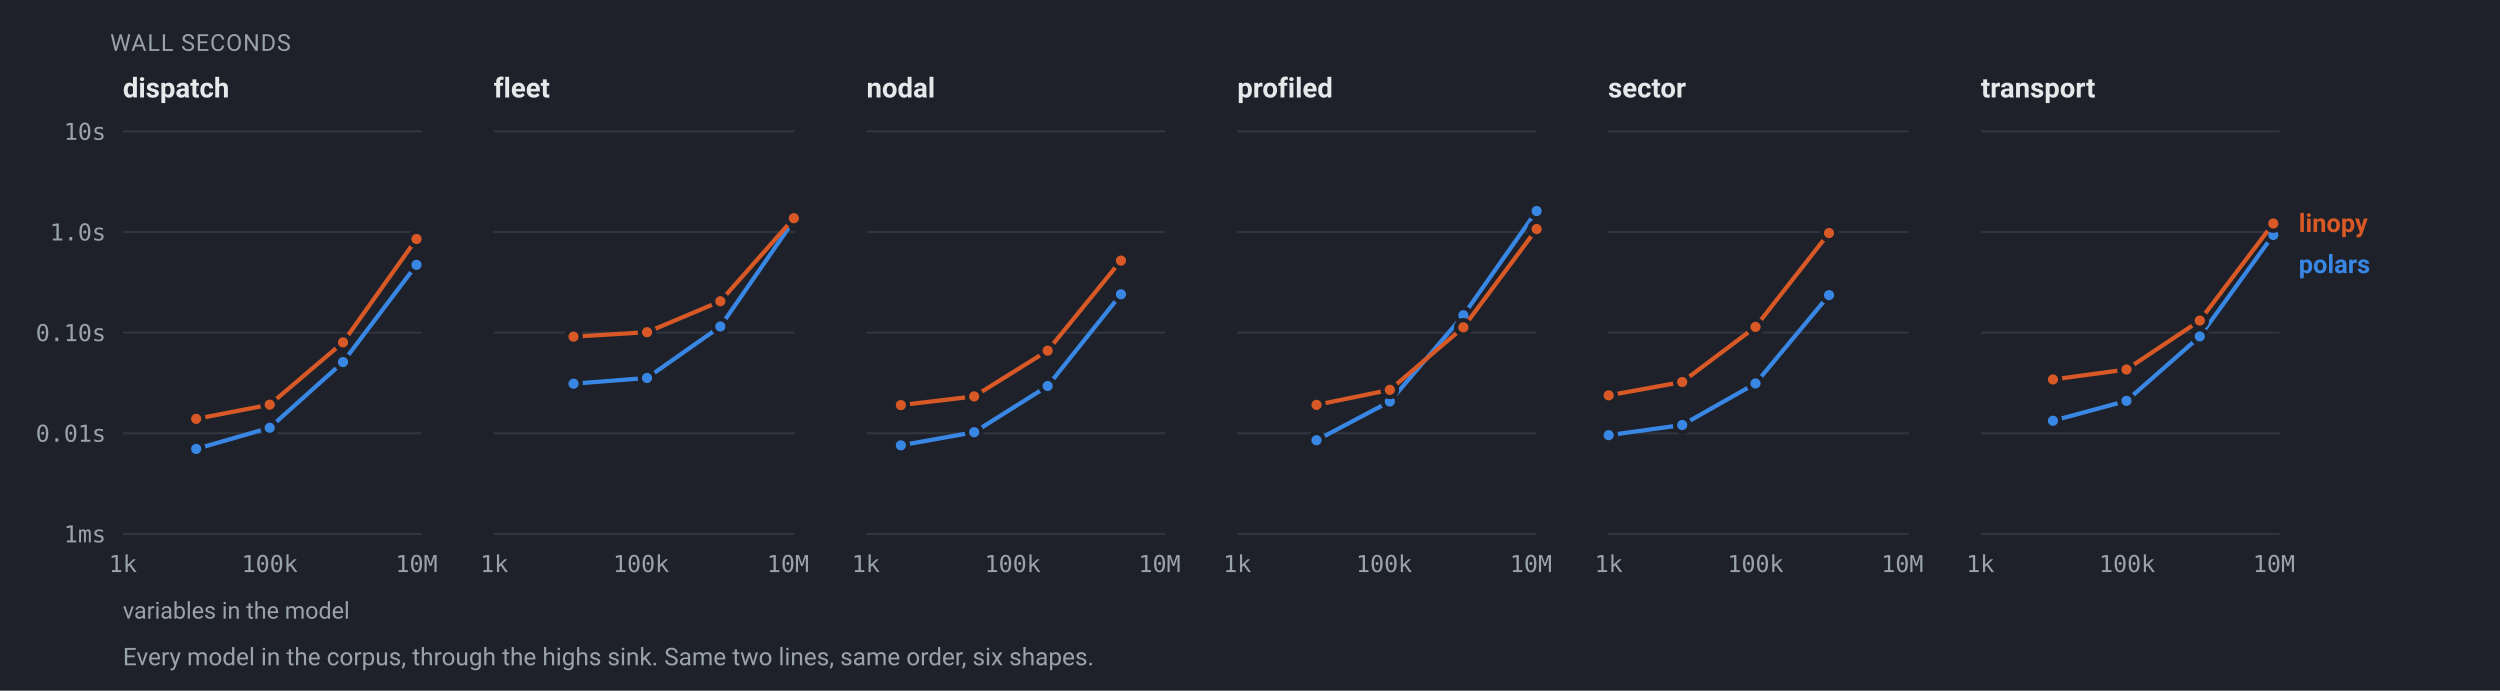
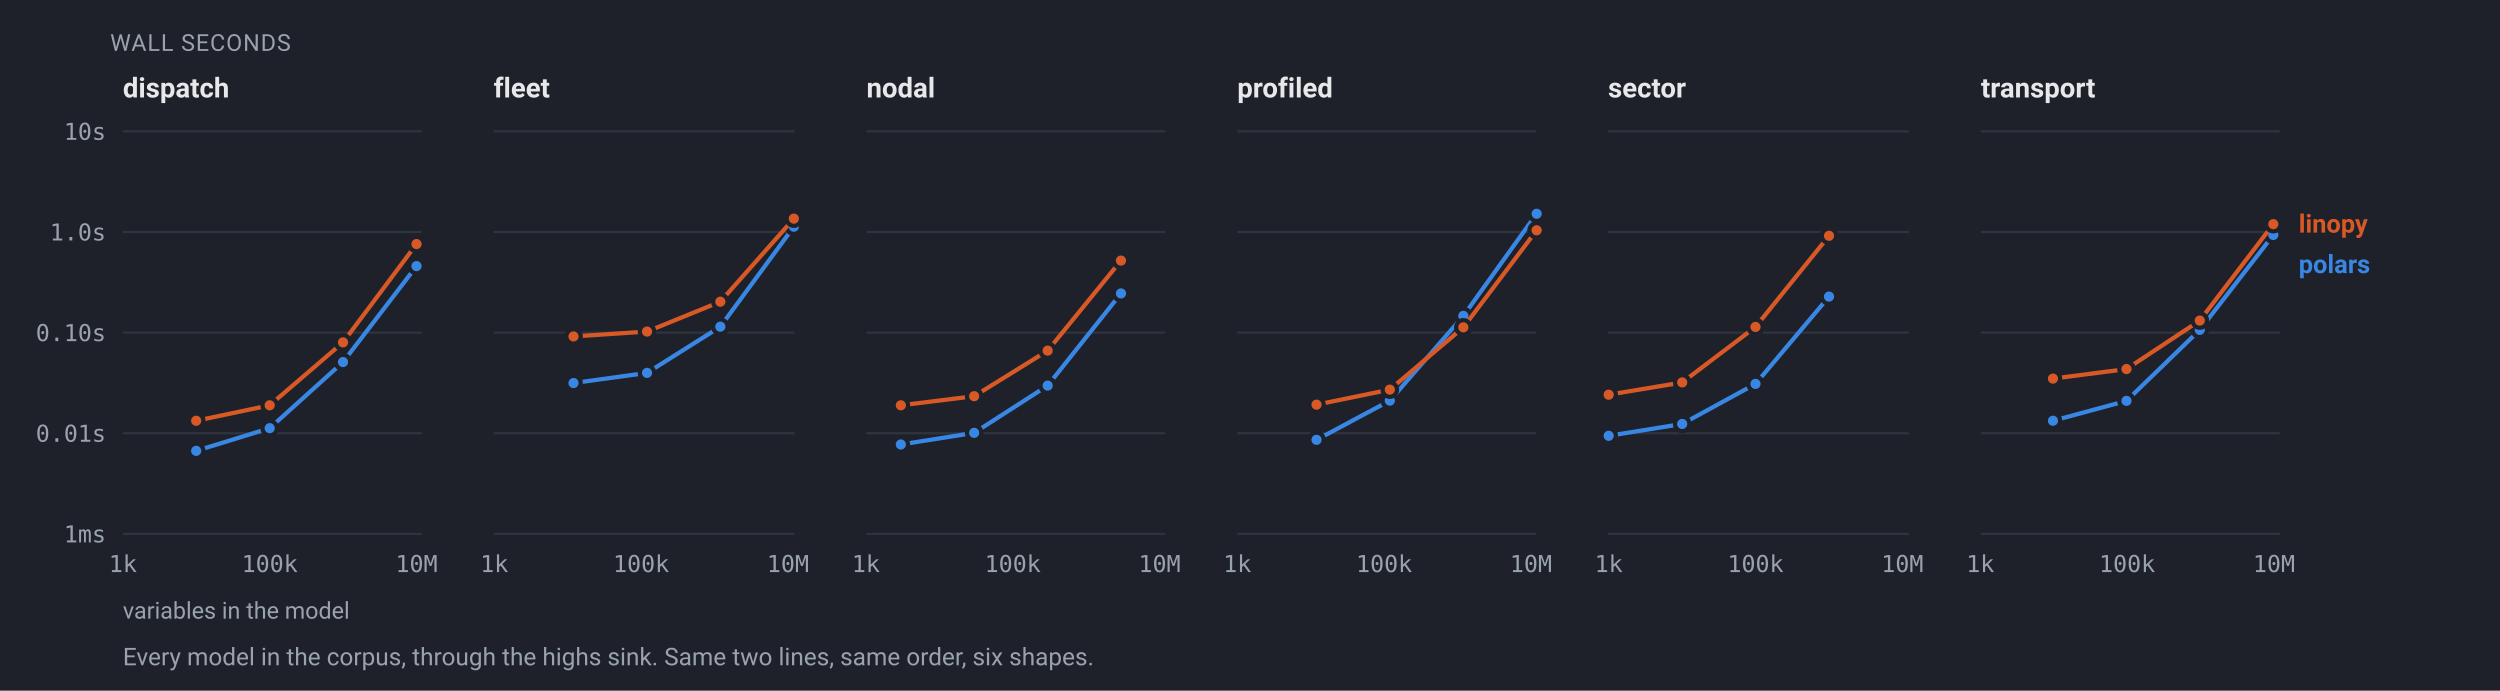
<svg xmlns="http://www.w3.org/2000/svg" viewBox="0 0 1180 326" width="1180" height="326" font-family="system-ui, -apple-system, 'Segoe UI', Roboto, sans-serif" role="img" aria-label="Every model in the corpus, through the highs sink. Same two lines, same order, six shapes.">
  <rect width="1180" height="326" fill="#1e2129" />
  <text x="58" y="46" font-size="13" font-weight="600" fill="#e6e8ea">dispatch</text>
  <line x1="58" y1="252.0" x2="199" y2="252.0" stroke="#2f343e" stroke-width="1" />
  <text x="50" y="256.0" font-size="11" text-anchor="end" font-family="ui-monospace, 'JetBrains Mono', 'SF Mono', Menlo, monospace" fill="#9aa3ad">1ms</text>
  <line x1="58" y1="204.5" x2="199" y2="204.5" stroke="#2f343e" stroke-width="1" />
  <text x="50" y="208.5" font-size="11" text-anchor="end" font-family="ui-monospace, 'JetBrains Mono', 'SF Mono', Menlo, monospace" fill="#9aa3ad">0.01s</text>
  <line x1="58" y1="157.0" x2="199" y2="157.0" stroke="#2f343e" stroke-width="1" />
  <text x="50" y="161.0" font-size="11" text-anchor="end" font-family="ui-monospace, 'JetBrains Mono', 'SF Mono', Menlo, monospace" fill="#9aa3ad">0.10s</text>
  <line x1="58" y1="109.5" x2="199" y2="109.5" stroke="#2f343e" stroke-width="1" />
  <text x="50" y="113.5" font-size="11" text-anchor="end" font-family="ui-monospace, 'JetBrains Mono', 'SF Mono', Menlo, monospace" fill="#9aa3ad">1.0s</text>
  <line x1="58" y1="62.0" x2="199" y2="62.0" stroke="#2f343e" stroke-width="1" />
  <text x="50" y="66.0" font-size="11" text-anchor="end" font-family="ui-monospace, 'JetBrains Mono', 'SF Mono', Menlo, monospace" fill="#9aa3ad">10s</text>
  <text x="58.0" y="270" font-size="11" text-anchor="middle" font-family="ui-monospace, 'JetBrains Mono', 'SF Mono', Menlo, monospace" fill="#9aa3ad">1k</text>
  <text x="127.3" y="270" font-size="11" text-anchor="middle" font-family="ui-monospace, 'JetBrains Mono', 'SF Mono', Menlo, monospace" fill="#9aa3ad">100k</text>
  <text x="196.6" y="270" font-size="11" text-anchor="middle" font-family="ui-monospace, 'JetBrains Mono', 'SF Mono', Menlo, monospace" fill="#9aa3ad">10M</text>
-   <path d="M92.6,211.9 L127.3,201.9 L161.9,170.9 L196.6,125.0" fill="none" stroke="#3987e5" stroke-width="2" stroke-linejoin="round" stroke-linecap="round" />
-   <circle cx="92.6" cy="211.9" r="3.4" fill="#3987e5" stroke="#1e2129" stroke-width="2" />
-   <circle cx="127.3" cy="201.9" r="3.4" fill="#3987e5" stroke="#1e2129" stroke-width="2" />
+   <path d="M92.6,212.8 L127.3,202.1 L161.9,170.9 L196.6,125.6" fill="none" stroke="#3987e5" stroke-width="2" stroke-linejoin="round" stroke-linecap="round" />
+   <circle cx="92.6" cy="212.8" r="3.4" fill="#3987e5" stroke="#1e2129" stroke-width="2" />
+   <circle cx="127.3" cy="202.1" r="3.4" fill="#3987e5" stroke="#1e2129" stroke-width="2" />
  <circle cx="161.9" cy="170.9" r="3.4" fill="#3987e5" stroke="#1e2129" stroke-width="2" />
-   <circle cx="196.6" cy="125.0" r="3.4" fill="#3987e5" stroke="#1e2129" stroke-width="2" />
-   <path d="M92.6,197.7 L127.3,191.0 L161.9,161.6 L196.6,112.8" fill="none" stroke="#d95926" stroke-width="2" stroke-linejoin="round" stroke-linecap="round" />
-   <circle cx="92.6" cy="197.7" r="3.4" fill="#d95926" stroke="#1e2129" stroke-width="2" />
-   <circle cx="127.3" cy="191.0" r="3.4" fill="#d95926" stroke="#1e2129" stroke-width="2" />
+   <circle cx="196.6" cy="125.6" r="3.4" fill="#3987e5" stroke="#1e2129" stroke-width="2" />
+   <path d="M92.6,198.6 L127.3,191.3 L161.9,161.6 L196.6,115.2" fill="none" stroke="#d95926" stroke-width="2" stroke-linejoin="round" stroke-linecap="round" />
+   <circle cx="92.6" cy="198.6" r="3.4" fill="#d95926" stroke="#1e2129" stroke-width="2" />
+   <circle cx="127.3" cy="191.3" r="3.4" fill="#d95926" stroke="#1e2129" stroke-width="2" />
  <circle cx="161.9" cy="161.6" r="3.4" fill="#d95926" stroke="#1e2129" stroke-width="2" />
-   <circle cx="196.6" cy="112.8" r="3.4" fill="#d95926" stroke="#1e2129" stroke-width="2" />
+   <circle cx="196.6" cy="115.2" r="3.4" fill="#d95926" stroke="#1e2129" stroke-width="2" />
  <text x="233" y="46" font-size="13" font-weight="600" fill="#e6e8ea">fleet</text>
  <line x1="233" y1="252.0" x2="375" y2="252.0" stroke="#2f343e" stroke-width="1" />
  <line x1="233" y1="204.5" x2="375" y2="204.5" stroke="#2f343e" stroke-width="1" />
  <line x1="233" y1="157.0" x2="375" y2="157.0" stroke="#2f343e" stroke-width="1" />
  <line x1="233" y1="109.5" x2="375" y2="109.5" stroke="#2f343e" stroke-width="1" />
  <line x1="233" y1="62.0" x2="375" y2="62.0" stroke="#2f343e" stroke-width="1" />
  <text x="233.3" y="270" font-size="11" text-anchor="middle" font-family="ui-monospace, 'JetBrains Mono', 'SF Mono', Menlo, monospace" fill="#9aa3ad">1k</text>
  <text x="302.6" y="270" font-size="11" text-anchor="middle" font-family="ui-monospace, 'JetBrains Mono', 'SF Mono', Menlo, monospace" fill="#9aa3ad">100k</text>
  <text x="371.9" y="270" font-size="11" text-anchor="middle" font-family="ui-monospace, 'JetBrains Mono', 'SF Mono', Menlo, monospace" fill="#9aa3ad">10M</text>
-   <path d="M270.7,181.1 L305.4,178.4 L340.0,154.1 L374.7,104.0" fill="none" stroke="#3987e5" stroke-width="2" stroke-linejoin="round" stroke-linecap="round" />
-   <circle cx="270.7" cy="181.1" r="3.4" fill="#3987e5" stroke="#1e2129" stroke-width="2" />
-   <circle cx="305.4" cy="178.4" r="3.4" fill="#3987e5" stroke="#1e2129" stroke-width="2" />
-   <circle cx="340.0" cy="154.1" r="3.4" fill="#3987e5" stroke="#1e2129" stroke-width="2" />
-   <circle cx="374.7" cy="104.0" r="3.4" fill="#3987e5" stroke="#1e2129" stroke-width="2" />
-   <path d="M270.7,158.9 L305.4,156.8 L340.0,142.2 L374.7,103.0" fill="none" stroke="#d95926" stroke-width="2" stroke-linejoin="round" stroke-linecap="round" />
-   <circle cx="270.7" cy="158.9" r="3.4" fill="#d95926" stroke="#1e2129" stroke-width="2" />
-   <circle cx="305.4" cy="156.8" r="3.4" fill="#d95926" stroke="#1e2129" stroke-width="2" />
-   <circle cx="340.0" cy="142.2" r="3.4" fill="#d95926" stroke="#1e2129" stroke-width="2" />
-   <circle cx="374.7" cy="103.0" r="3.4" fill="#d95926" stroke="#1e2129" stroke-width="2" />
+   <path d="M270.7,180.8 L305.4,176.0 L340.0,154.2 L374.7,107.0" fill="none" stroke="#3987e5" stroke-width="2" stroke-linejoin="round" stroke-linecap="round" />
+   <circle cx="270.7" cy="180.8" r="3.4" fill="#3987e5" stroke="#1e2129" stroke-width="2" />
+   <circle cx="305.4" cy="176.0" r="3.4" fill="#3987e5" stroke="#1e2129" stroke-width="2" />
+   <circle cx="340.0" cy="154.2" r="3.4" fill="#3987e5" stroke="#1e2129" stroke-width="2" />
+   <circle cx="374.7" cy="107.0" r="3.4" fill="#3987e5" stroke="#1e2129" stroke-width="2" />
+   <path d="M270.7,158.8 L305.4,156.5 L340.0,142.4 L374.7,103.2" fill="none" stroke="#d95926" stroke-width="2" stroke-linejoin="round" stroke-linecap="round" />
+   <circle cx="270.7" cy="158.8" r="3.4" fill="#d95926" stroke="#1e2129" stroke-width="2" />
+   <circle cx="305.4" cy="156.5" r="3.4" fill="#d95926" stroke="#1e2129" stroke-width="2" />
+   <circle cx="340.0" cy="142.4" r="3.4" fill="#d95926" stroke="#1e2129" stroke-width="2" />
+   <circle cx="374.7" cy="103.2" r="3.4" fill="#d95926" stroke="#1e2129" stroke-width="2" />
  <text x="409" y="46" font-size="13" font-weight="600" fill="#e6e8ea">nodal</text>
  <line x1="409" y1="252.0" x2="550" y2="252.0" stroke="#2f343e" stroke-width="1" />
  <line x1="409" y1="204.5" x2="550" y2="204.5" stroke="#2f343e" stroke-width="1" />
  <line x1="409" y1="157.0" x2="550" y2="157.0" stroke="#2f343e" stroke-width="1" />
  <line x1="409" y1="109.5" x2="550" y2="109.5" stroke="#2f343e" stroke-width="1" />
  <line x1="409" y1="62.0" x2="550" y2="62.0" stroke="#2f343e" stroke-width="1" />
  <text x="408.7" y="270" font-size="11" text-anchor="middle" font-family="ui-monospace, 'JetBrains Mono', 'SF Mono', Menlo, monospace" fill="#9aa3ad">1k</text>
  <text x="478.0" y="270" font-size="11" text-anchor="middle" font-family="ui-monospace, 'JetBrains Mono', 'SF Mono', Menlo, monospace" fill="#9aa3ad">100k</text>
  <text x="547.3" y="270" font-size="11" text-anchor="middle" font-family="ui-monospace, 'JetBrains Mono', 'SF Mono', Menlo, monospace" fill="#9aa3ad">10M</text>
-   <path d="M425.2,210.2 L459.8,204.0 L494.5,182.2 L529.1,138.9" fill="none" stroke="#3987e5" stroke-width="2" stroke-linejoin="round" stroke-linecap="round" />
-   <circle cx="425.2" cy="210.2" r="3.4" fill="#3987e5" stroke="#1e2129" stroke-width="2" />
-   <circle cx="459.8" cy="204.0" r="3.4" fill="#3987e5" stroke="#1e2129" stroke-width="2" />
-   <circle cx="494.5" cy="182.2" r="3.4" fill="#3987e5" stroke="#1e2129" stroke-width="2" />
-   <circle cx="529.1" cy="138.9" r="3.4" fill="#3987e5" stroke="#1e2129" stroke-width="2" />
-   <path d="M425.2,191.2 L459.8,187.1 L494.5,165.5 L529.1,123.0" fill="none" stroke="#d95926" stroke-width="2" stroke-linejoin="round" stroke-linecap="round" />
-   <circle cx="425.2" cy="191.2" r="3.4" fill="#d95926" stroke="#1e2129" stroke-width="2" />
-   <circle cx="459.8" cy="187.1" r="3.4" fill="#d95926" stroke="#1e2129" stroke-width="2" />
+   <path d="M425.2,209.8 L459.8,204.3 L494.5,182.0 L529.1,138.5" fill="none" stroke="#3987e5" stroke-width="2" stroke-linejoin="round" stroke-linecap="round" />
+   <circle cx="425.2" cy="209.8" r="3.4" fill="#3987e5" stroke="#1e2129" stroke-width="2" />
+   <circle cx="459.8" cy="204.3" r="3.4" fill="#3987e5" stroke="#1e2129" stroke-width="2" />
+   <circle cx="494.5" cy="182.0" r="3.4" fill="#3987e5" stroke="#1e2129" stroke-width="2" />
+   <circle cx="529.1" cy="138.5" r="3.4" fill="#3987e5" stroke="#1e2129" stroke-width="2" />
+   <path d="M425.2,191.3 L459.8,187.0 L494.5,165.5 L529.1,123.0" fill="none" stroke="#d95926" stroke-width="2" stroke-linejoin="round" stroke-linecap="round" />
+   <circle cx="425.2" cy="191.3" r="3.4" fill="#d95926" stroke="#1e2129" stroke-width="2" />
+   <circle cx="459.8" cy="187.0" r="3.4" fill="#d95926" stroke="#1e2129" stroke-width="2" />
  <circle cx="494.5" cy="165.5" r="3.4" fill="#d95926" stroke="#1e2129" stroke-width="2" />
  <circle cx="529.1" cy="123.0" r="3.4" fill="#d95926" stroke="#1e2129" stroke-width="2" />
  <text x="584" y="46" font-size="13" font-weight="600" fill="#e6e8ea">profiled</text>
  <line x1="584" y1="252.0" x2="725" y2="252.0" stroke="#2f343e" stroke-width="1" />
  <line x1="584" y1="204.5" x2="725" y2="204.5" stroke="#2f343e" stroke-width="1" />
  <line x1="584" y1="157.0" x2="725" y2="157.0" stroke="#2f343e" stroke-width="1" />
  <line x1="584" y1="109.5" x2="725" y2="109.5" stroke="#2f343e" stroke-width="1" />
  <line x1="584" y1="62.0" x2="725" y2="62.0" stroke="#2f343e" stroke-width="1" />
  <text x="584.0" y="270" font-size="11" text-anchor="middle" font-family="ui-monospace, 'JetBrains Mono', 'SF Mono', Menlo, monospace" fill="#9aa3ad">1k</text>
  <text x="653.3" y="270" font-size="11" text-anchor="middle" font-family="ui-monospace, 'JetBrains Mono', 'SF Mono', Menlo, monospace" fill="#9aa3ad">100k</text>
  <text x="722.6" y="270" font-size="11" text-anchor="middle" font-family="ui-monospace, 'JetBrains Mono', 'SF Mono', Menlo, monospace" fill="#9aa3ad">10M</text>
-   <path d="M621.4,207.8 L656.0,189.5 L690.7,148.8 L725.3,99.6" fill="none" stroke="#3987e5" stroke-width="2" stroke-linejoin="round" stroke-linecap="round" />
-   <circle cx="621.4" cy="207.8" r="3.4" fill="#3987e5" stroke="#1e2129" stroke-width="2" />
-   <circle cx="656.0" cy="189.5" r="3.4" fill="#3987e5" stroke="#1e2129" stroke-width="2" />
-   <circle cx="690.7" cy="148.8" r="3.4" fill="#3987e5" stroke="#1e2129" stroke-width="2" />
-   <circle cx="725.3" cy="99.6" r="3.4" fill="#3987e5" stroke="#1e2129" stroke-width="2" />
-   <path d="M621.4,191.1 L656.0,184.0 L690.7,154.5 L725.3,108.1" fill="none" stroke="#d95926" stroke-width="2" stroke-linejoin="round" stroke-linecap="round" />
-   <circle cx="621.4" cy="191.1" r="3.4" fill="#d95926" stroke="#1e2129" stroke-width="2" />
-   <circle cx="656.0" cy="184.0" r="3.4" fill="#d95926" stroke="#1e2129" stroke-width="2" />
+   <path d="M621.4,207.6 L656.0,189.1 L690.7,149.1 L725.3,100.9" fill="none" stroke="#3987e5" stroke-width="2" stroke-linejoin="round" stroke-linecap="round" />
+   <circle cx="621.4" cy="207.6" r="3.4" fill="#3987e5" stroke="#1e2129" stroke-width="2" />
+   <circle cx="656.0" cy="189.1" r="3.4" fill="#3987e5" stroke="#1e2129" stroke-width="2" />
+   <circle cx="690.7" cy="149.1" r="3.4" fill="#3987e5" stroke="#1e2129" stroke-width="2" />
+   <circle cx="725.3" cy="100.9" r="3.4" fill="#3987e5" stroke="#1e2129" stroke-width="2" />
+   <path d="M621.4,191.0 L656.0,183.9 L690.7,154.5 L725.3,108.7" fill="none" stroke="#d95926" stroke-width="2" stroke-linejoin="round" stroke-linecap="round" />
+   <circle cx="621.4" cy="191.0" r="3.4" fill="#d95926" stroke="#1e2129" stroke-width="2" />
+   <circle cx="656.0" cy="183.9" r="3.4" fill="#d95926" stroke="#1e2129" stroke-width="2" />
  <circle cx="690.7" cy="154.5" r="3.4" fill="#d95926" stroke="#1e2129" stroke-width="2" />
-   <circle cx="725.3" cy="108.1" r="3.4" fill="#d95926" stroke="#1e2129" stroke-width="2" />
+   <circle cx="725.3" cy="108.7" r="3.4" fill="#d95926" stroke="#1e2129" stroke-width="2" />
  <text x="759" y="46" font-size="13" font-weight="600" fill="#e6e8ea">sector</text>
  <line x1="759" y1="252.0" x2="901" y2="252.0" stroke="#2f343e" stroke-width="1" />
  <line x1="759" y1="204.5" x2="901" y2="204.5" stroke="#2f343e" stroke-width="1" />
  <line x1="759" y1="157.0" x2="901" y2="157.0" stroke="#2f343e" stroke-width="1" />
  <line x1="759" y1="109.5" x2="901" y2="109.5" stroke="#2f343e" stroke-width="1" />
  <line x1="759" y1="62.0" x2="901" y2="62.0" stroke="#2f343e" stroke-width="1" />
  <text x="759.3" y="270" font-size="11" text-anchor="middle" font-family="ui-monospace, 'JetBrains Mono', 'SF Mono', Menlo, monospace" fill="#9aa3ad">1k</text>
  <text x="828.6" y="270" font-size="11" text-anchor="middle" font-family="ui-monospace, 'JetBrains Mono', 'SF Mono', Menlo, monospace" fill="#9aa3ad">100k</text>
  <text x="897.9" y="270" font-size="11" text-anchor="middle" font-family="ui-monospace, 'JetBrains Mono', 'SF Mono', Menlo, monospace" fill="#9aa3ad">10M</text>
-   <path d="M759.3,205.4 L794.0,200.6 L828.6,181.0 L863.3,139.3" fill="none" stroke="#3987e5" stroke-width="2" stroke-linejoin="round" stroke-linecap="round" />
-   <circle cx="759.3" cy="205.4" r="3.4" fill="#3987e5" stroke="#1e2129" stroke-width="2" />
-   <circle cx="794.0" cy="200.6" r="3.4" fill="#3987e5" stroke="#1e2129" stroke-width="2" />
-   <circle cx="828.6" cy="181.0" r="3.4" fill="#3987e5" stroke="#1e2129" stroke-width="2" />
-   <circle cx="863.3" cy="139.3" r="3.4" fill="#3987e5" stroke="#1e2129" stroke-width="2" />
-   <path d="M759.3,186.6 L794.0,180.3 L828.6,154.3 L863.3,110.0" fill="none" stroke="#d95926" stroke-width="2" stroke-linejoin="round" stroke-linecap="round" />
-   <circle cx="759.3" cy="186.6" r="3.4" fill="#d95926" stroke="#1e2129" stroke-width="2" />
-   <circle cx="794.0" cy="180.3" r="3.4" fill="#d95926" stroke="#1e2129" stroke-width="2" />
+   <path d="M759.3,205.7 L794.0,200.1 L828.6,181.2 L863.3,140.0" fill="none" stroke="#3987e5" stroke-width="2" stroke-linejoin="round" stroke-linecap="round" />
+   <circle cx="759.3" cy="205.7" r="3.4" fill="#3987e5" stroke="#1e2129" stroke-width="2" />
+   <circle cx="794.0" cy="200.1" r="3.4" fill="#3987e5" stroke="#1e2129" stroke-width="2" />
+   <circle cx="828.6" cy="181.2" r="3.4" fill="#3987e5" stroke="#1e2129" stroke-width="2" />
+   <circle cx="863.3" cy="140.0" r="3.4" fill="#3987e5" stroke="#1e2129" stroke-width="2" />
+   <path d="M759.3,186.3 L794.0,180.5 L828.6,154.3 L863.3,111.3" fill="none" stroke="#d95926" stroke-width="2" stroke-linejoin="round" stroke-linecap="round" />
+   <circle cx="759.3" cy="186.3" r="3.4" fill="#d95926" stroke="#1e2129" stroke-width="2" />
+   <circle cx="794.0" cy="180.5" r="3.4" fill="#d95926" stroke="#1e2129" stroke-width="2" />
  <circle cx="828.6" cy="154.3" r="3.4" fill="#d95926" stroke="#1e2129" stroke-width="2" />
-   <circle cx="863.3" cy="110.0" r="3.4" fill="#d95926" stroke="#1e2129" stroke-width="2" />
+   <circle cx="863.3" cy="111.3" r="3.4" fill="#d95926" stroke="#1e2129" stroke-width="2" />
  <text x="935" y="46" font-size="13" font-weight="600" fill="#e6e8ea">transport</text>
  <line x1="935" y1="252.0" x2="1076" y2="252.0" stroke="#2f343e" stroke-width="1" />
  <line x1="935" y1="204.5" x2="1076" y2="204.5" stroke="#2f343e" stroke-width="1" />
  <line x1="935" y1="157.0" x2="1076" y2="157.0" stroke="#2f343e" stroke-width="1" />
  <line x1="935" y1="109.5" x2="1076" y2="109.5" stroke="#2f343e" stroke-width="1" />
  <line x1="935" y1="62.0" x2="1076" y2="62.0" stroke="#2f343e" stroke-width="1" />
  <text x="934.7" y="270" font-size="11" text-anchor="middle" font-family="ui-monospace, 'JetBrains Mono', 'SF Mono', Menlo, monospace" fill="#9aa3ad">1k</text>
  <text x="1004.0" y="270" font-size="11" text-anchor="middle" font-family="ui-monospace, 'JetBrains Mono', 'SF Mono', Menlo, monospace" fill="#9aa3ad">100k</text>
  <text x="1073.3" y="270" font-size="11" text-anchor="middle" font-family="ui-monospace, 'JetBrains Mono', 'SF Mono', Menlo, monospace" fill="#9aa3ad">10M</text>
-   <path d="M969.0,198.6 L1003.7,189.2 L1038.3,158.8 L1073.0,110.9" fill="none" stroke="#3987e5" stroke-width="2" stroke-linejoin="round" stroke-linecap="round" />
+   <path d="M969.0,198.6 L1003.7,189.2 L1038.3,155.7 L1073.0,110.9" fill="none" stroke="#3987e5" stroke-width="2" stroke-linejoin="round" stroke-linecap="round" />
  <circle cx="969.0" cy="198.6" r="3.4" fill="#3987e5" stroke="#1e2129" stroke-width="2" />
  <circle cx="1003.7" cy="189.2" r="3.4" fill="#3987e5" stroke="#1e2129" stroke-width="2" />
-   <circle cx="1038.3" cy="158.8" r="3.4" fill="#3987e5" stroke="#1e2129" stroke-width="2" />
+   <circle cx="1038.3" cy="155.7" r="3.4" fill="#3987e5" stroke="#1e2129" stroke-width="2" />
  <circle cx="1073.0" cy="110.9" r="3.4" fill="#3987e5" stroke="#1e2129" stroke-width="2" />
-   <path d="M969.0,179.1 L1003.7,174.4 L1038.3,151.3 L1073.0,105.5" fill="none" stroke="#d95926" stroke-width="2" stroke-linejoin="round" stroke-linecap="round" />
-   <circle cx="969.0" cy="179.1" r="3.4" fill="#d95926" stroke="#1e2129" stroke-width="2" />
-   <circle cx="1003.7" cy="174.4" r="3.4" fill="#d95926" stroke="#1e2129" stroke-width="2" />
+   <path d="M969.0,178.7 L1003.7,174.2 L1038.3,151.3 L1073.0,105.8" fill="none" stroke="#d95926" stroke-width="2" stroke-linejoin="round" stroke-linecap="round" />
+   <circle cx="969.0" cy="178.7" r="3.4" fill="#d95926" stroke="#1e2129" stroke-width="2" />
+   <circle cx="1003.7" cy="174.2" r="3.4" fill="#d95926" stroke="#1e2129" stroke-width="2" />
  <circle cx="1038.3" cy="151.3" r="3.4" fill="#d95926" stroke="#1e2129" stroke-width="2" />
-   <circle cx="1073.0" cy="105.5" r="3.4" fill="#d95926" stroke="#1e2129" stroke-width="2" />
-   <text x="1085.0" y="109.5" font-size="12" font-weight="600" fill="#d95926">linopy</text>
+   <circle cx="1073.0" cy="105.8" r="3.4" fill="#d95926" stroke="#1e2129" stroke-width="2" />
+   <text x="1085.0" y="109.8" font-size="12" font-weight="600" fill="#d95926">linopy</text>
  <text x="1085.0" y="128.9" font-size="12" font-weight="600" fill="#3987e5">polars</text>
  <text x="58" y="292" font-size="11" fill="#9aa3ad">variables in the model</text>
  <text x="52" y="24" font-size="11" letter-spacing="0.04em" fill="#9aa3ad">WALL SECONDS</text>
  <text x="58" y="314" font-size="11.5" fill="#9aa3ad">Every model in the corpus, through the highs sink. Same two lines, same order, six shapes.</text>
</svg>
